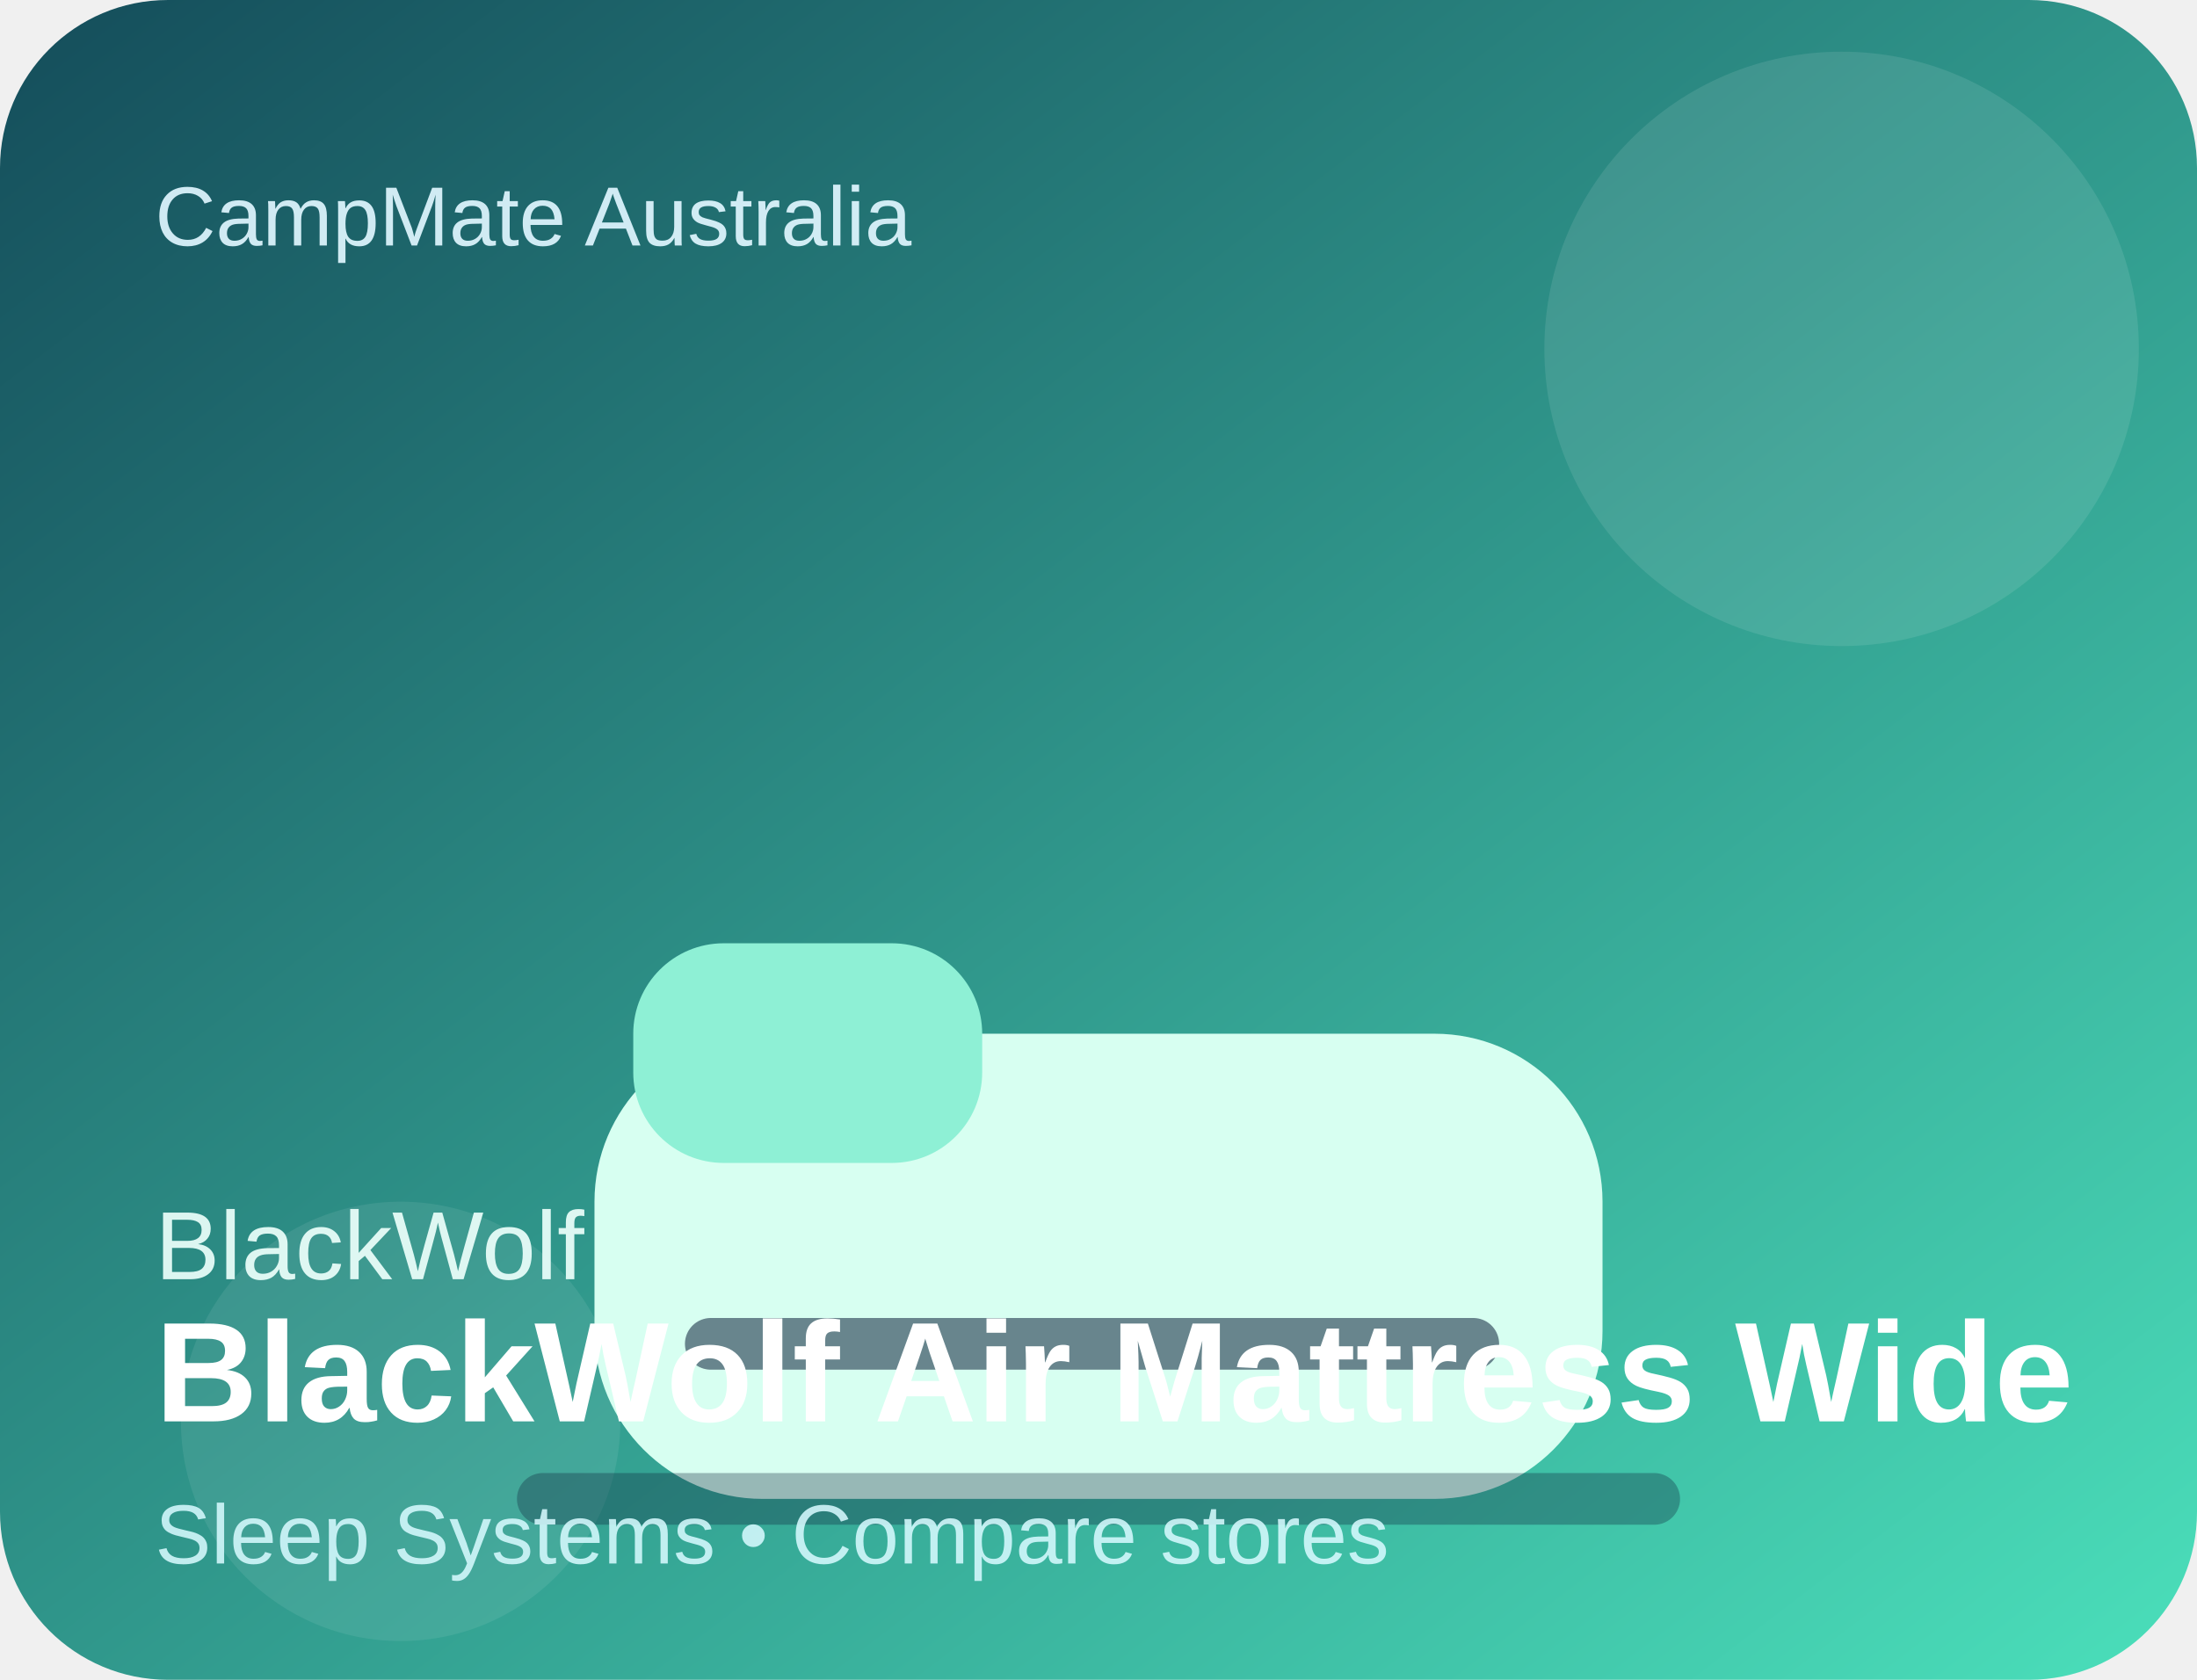
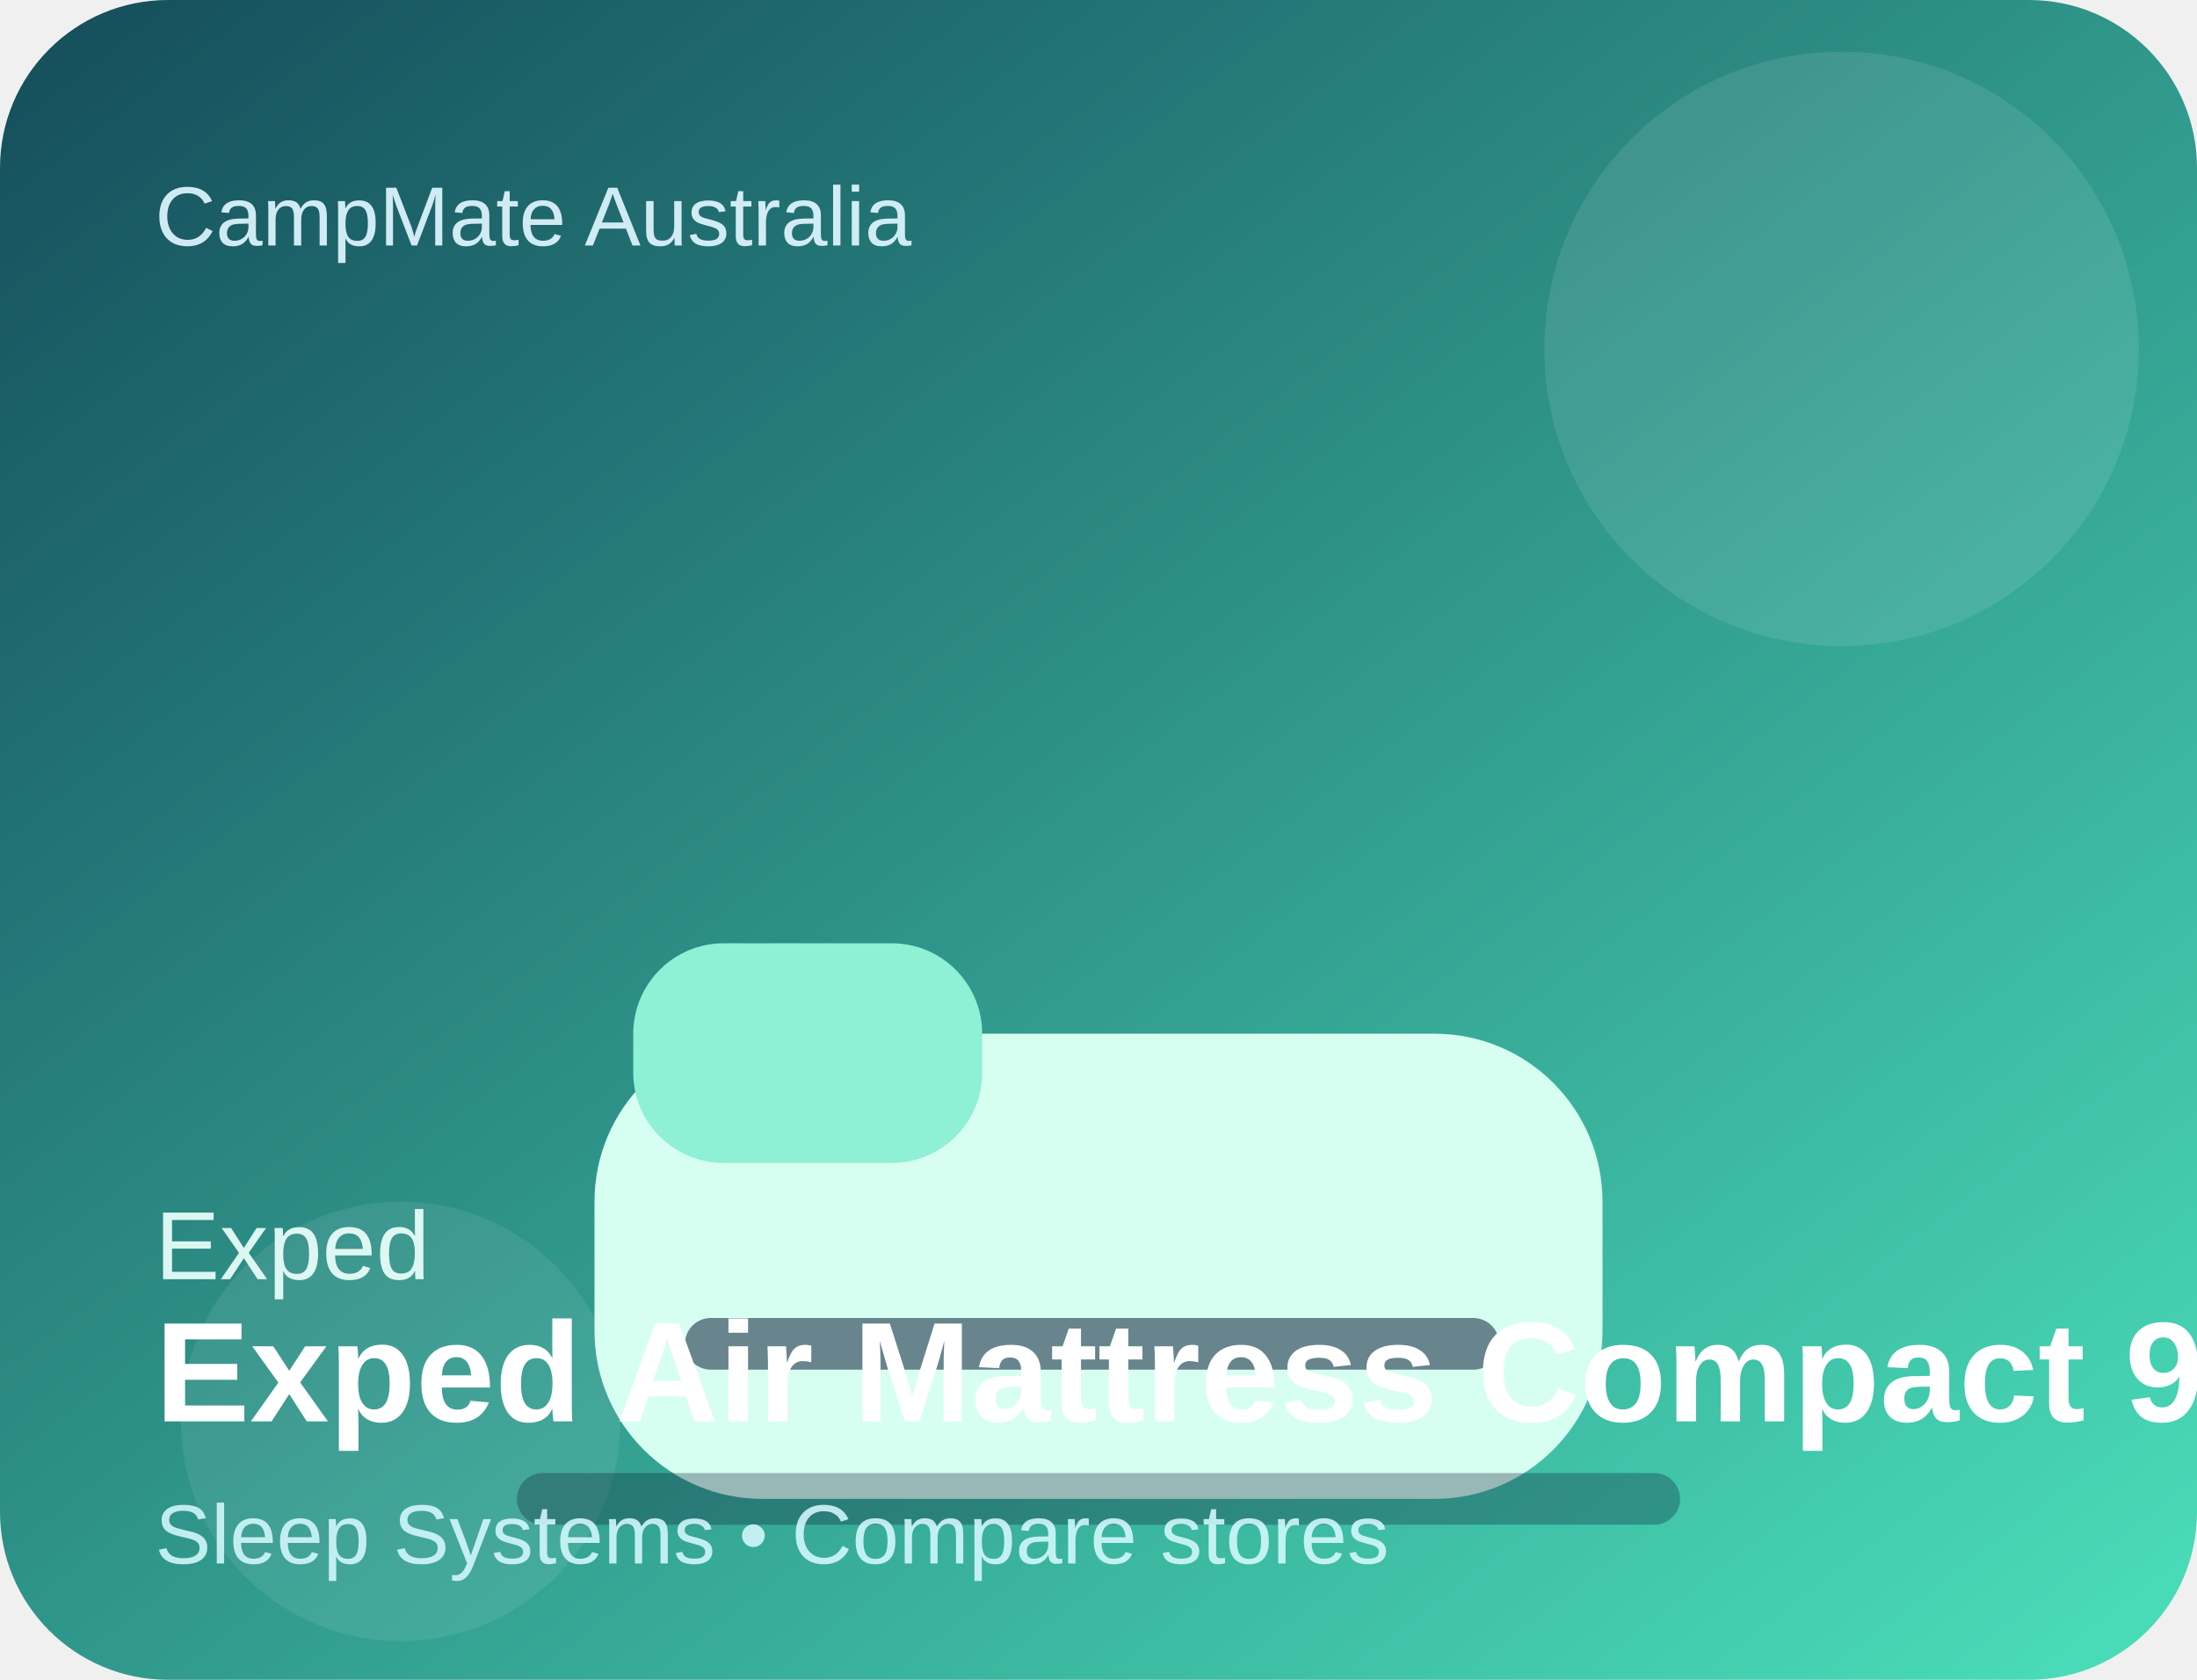
- <svg xmlns="http://www.w3.org/2000/svg" viewBox="0 0 340 260" role="img" aria-label="BlackWolf Air Mattress Wide 166">
+ <svg xmlns="http://www.w3.org/2000/svg" viewBox="0 0 340 260" role="img" aria-label="Exped Air Mattress Compact 99">
  <defs>
    <linearGradient id="g" x1="0" y1="0" x2="1" y2="1">
      <stop offset="0%" stop-color="#144c5a" />
      <stop offset="100%" stop-color="#4be0bb" />
    </linearGradient>
  </defs>
  <rect width="340" height="260" rx="26" fill="url(#g)" />
  <circle cx="285" cy="54" r="46" fill="#ffffff" opacity="0.10" />
  <circle cx="62" cy="220" r="34" fill="#ffffff" opacity="0.08" />
  <rect x="92" y="160" width="156" height="72" rx="26" fill="#d7fff1" />
  <rect x="98" y="146" width="54" height="34" rx="14" fill="#8ef0d5" />
  <path d="M110 208 h118" stroke="#0c203a" stroke-width="8" stroke-linecap="round" opacity="0.55" />
  <path d="M84 232 h172" stroke="#0c203a" stroke-width="8" stroke-linecap="round" opacity="0.32" />
  <text x="24" y="38" font-family="Arial, Helvetica, sans-serif" font-size="13" fill="#dff6ff" opacity="0.92">CampMate Australia</text>
-   <text x="24" y="198" font-family="Arial, Helvetica, sans-serif" font-size="15" fill="#ecfffb" opacity="0.92">BlackWolf</text>
-   <text x="24" y="220" font-family="Arial, Helvetica, sans-serif" font-size="22" font-weight="700" fill="#ffffff">BlackWolf Air Mattress Wide </text>
+   <text x="24" y="198" font-family="Arial, Helvetica, sans-serif" font-size="15" fill="#ecfffb" opacity="0.92">Exped</text>
+   <text x="24" y="220" font-family="Arial, Helvetica, sans-serif" font-size="22" font-weight="700" fill="#ffffff">Exped Air Mattress Compact 9</text>
  <text x="24" y="242" font-family="Arial, Helvetica, sans-serif" font-size="13" fill="#d8faff" opacity="0.86">Sleep Systems • Compare stores</text>
</svg>
